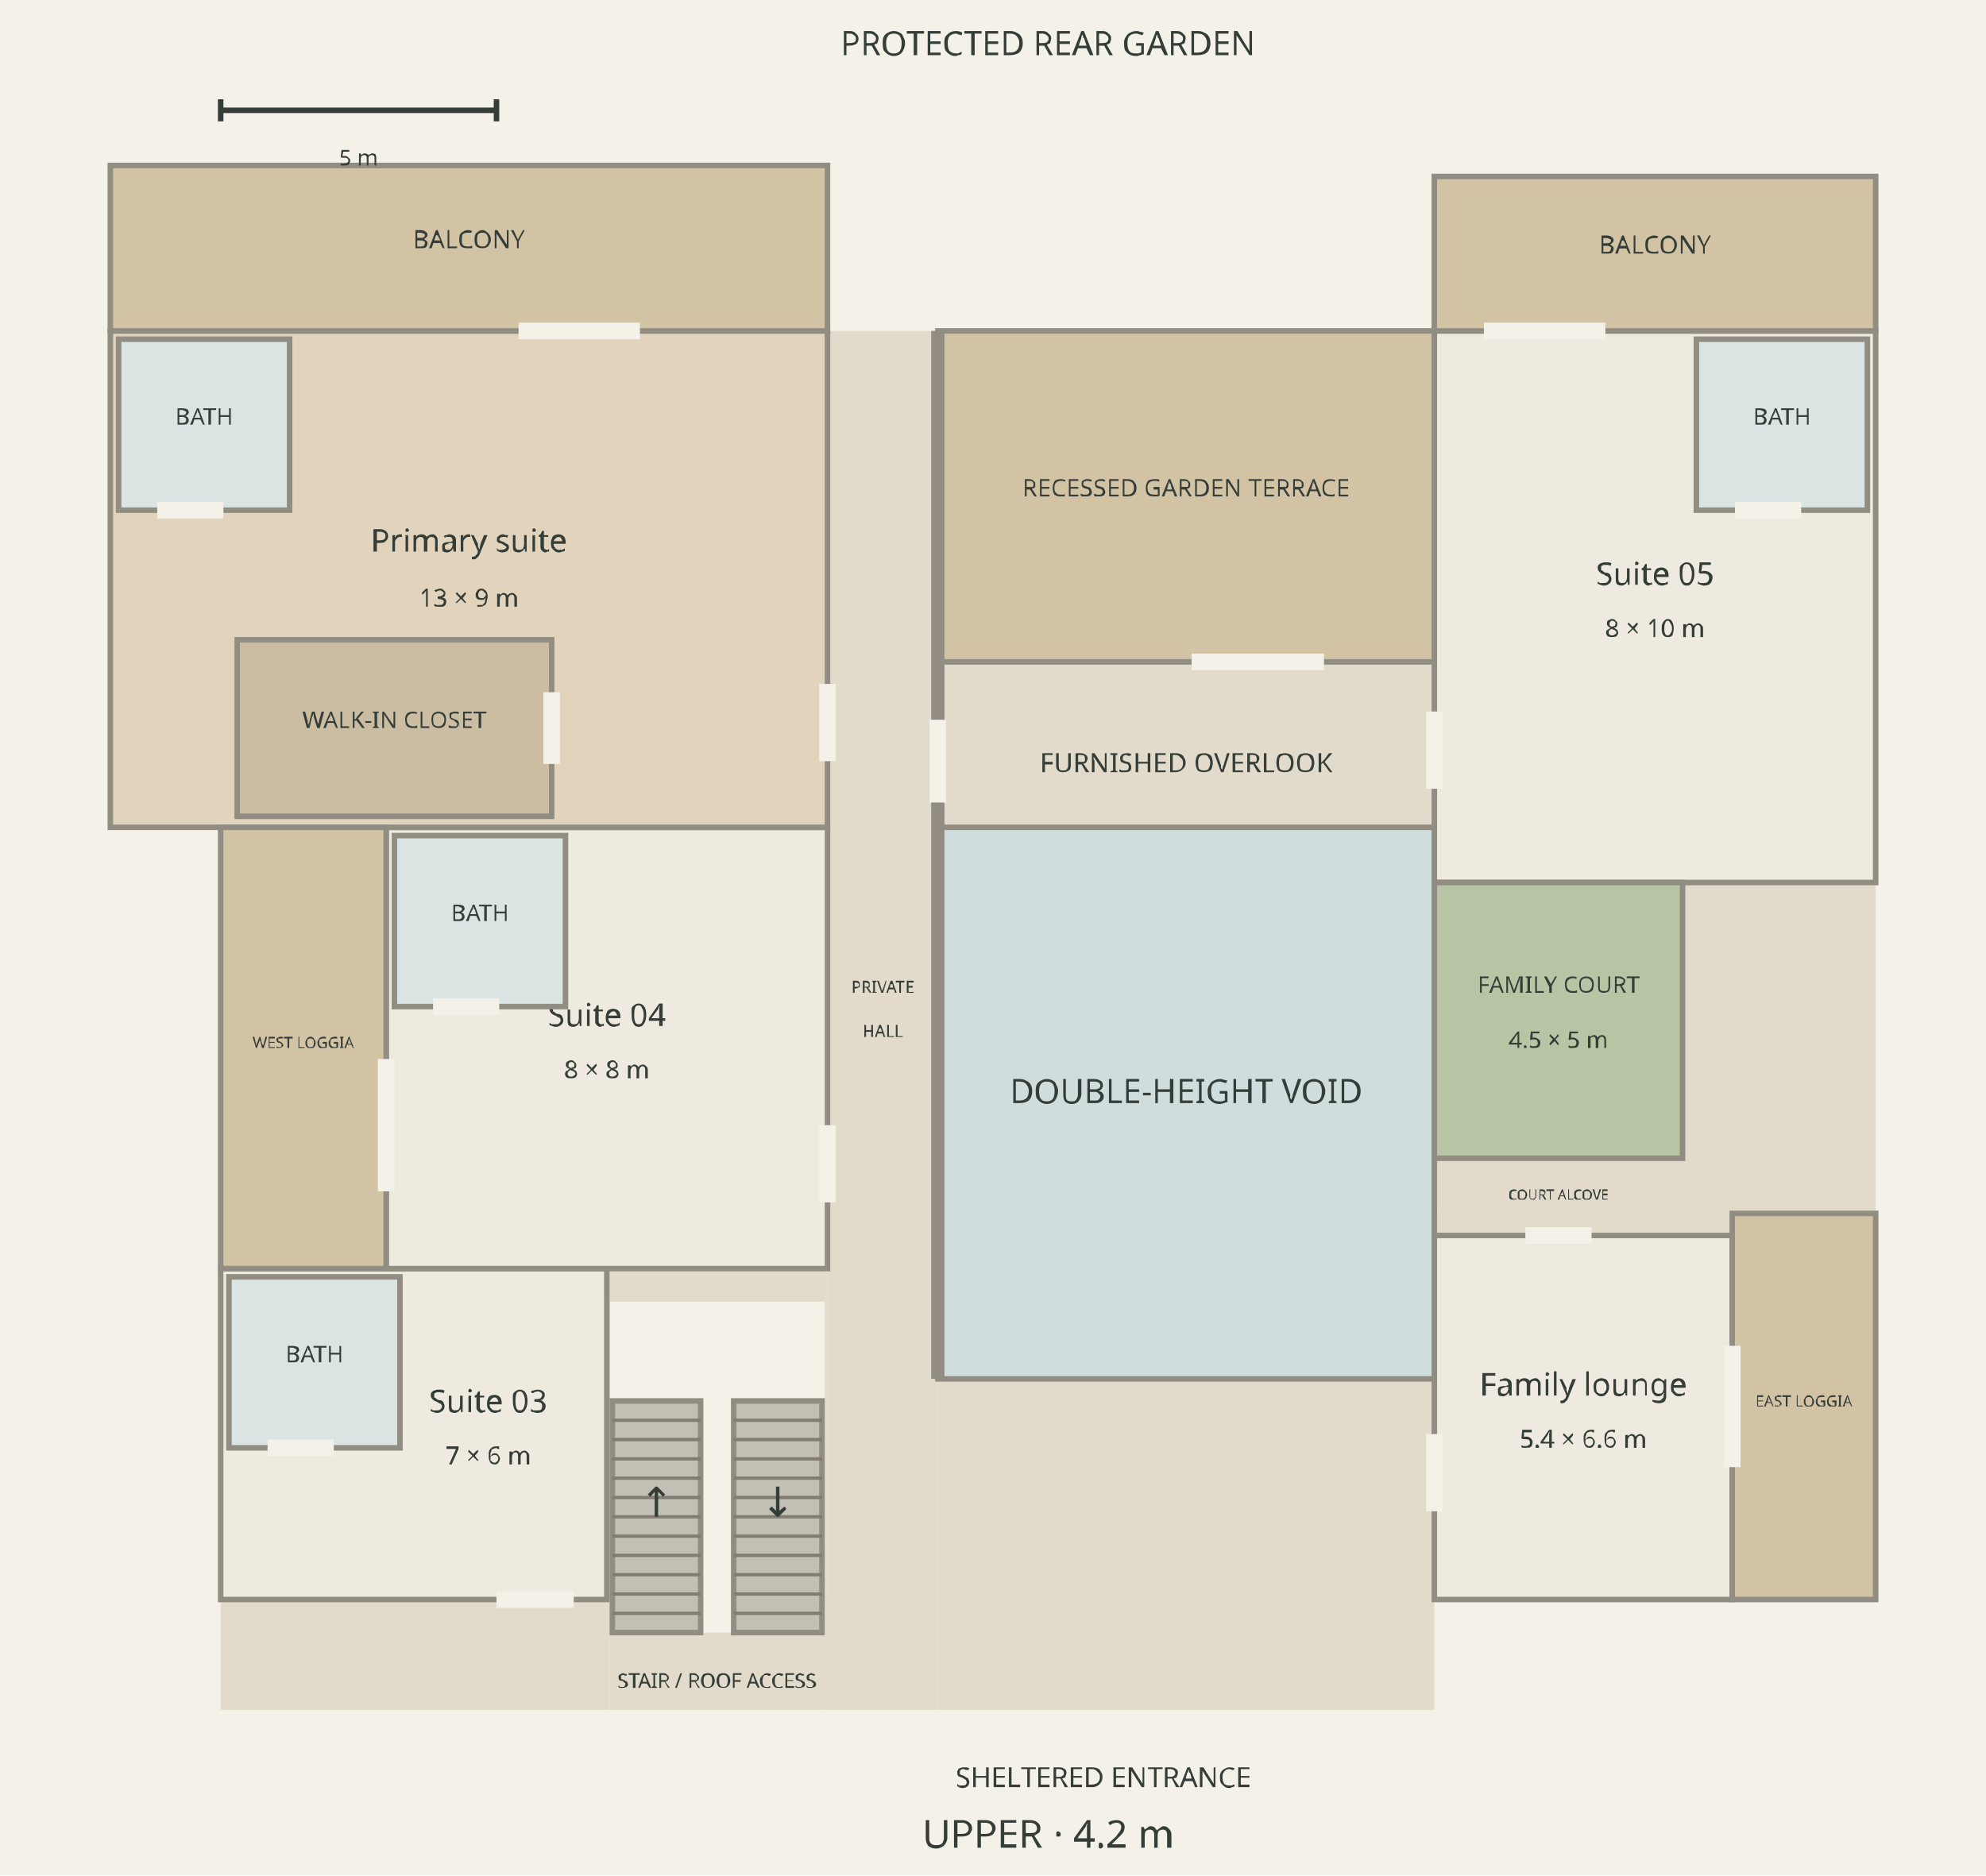
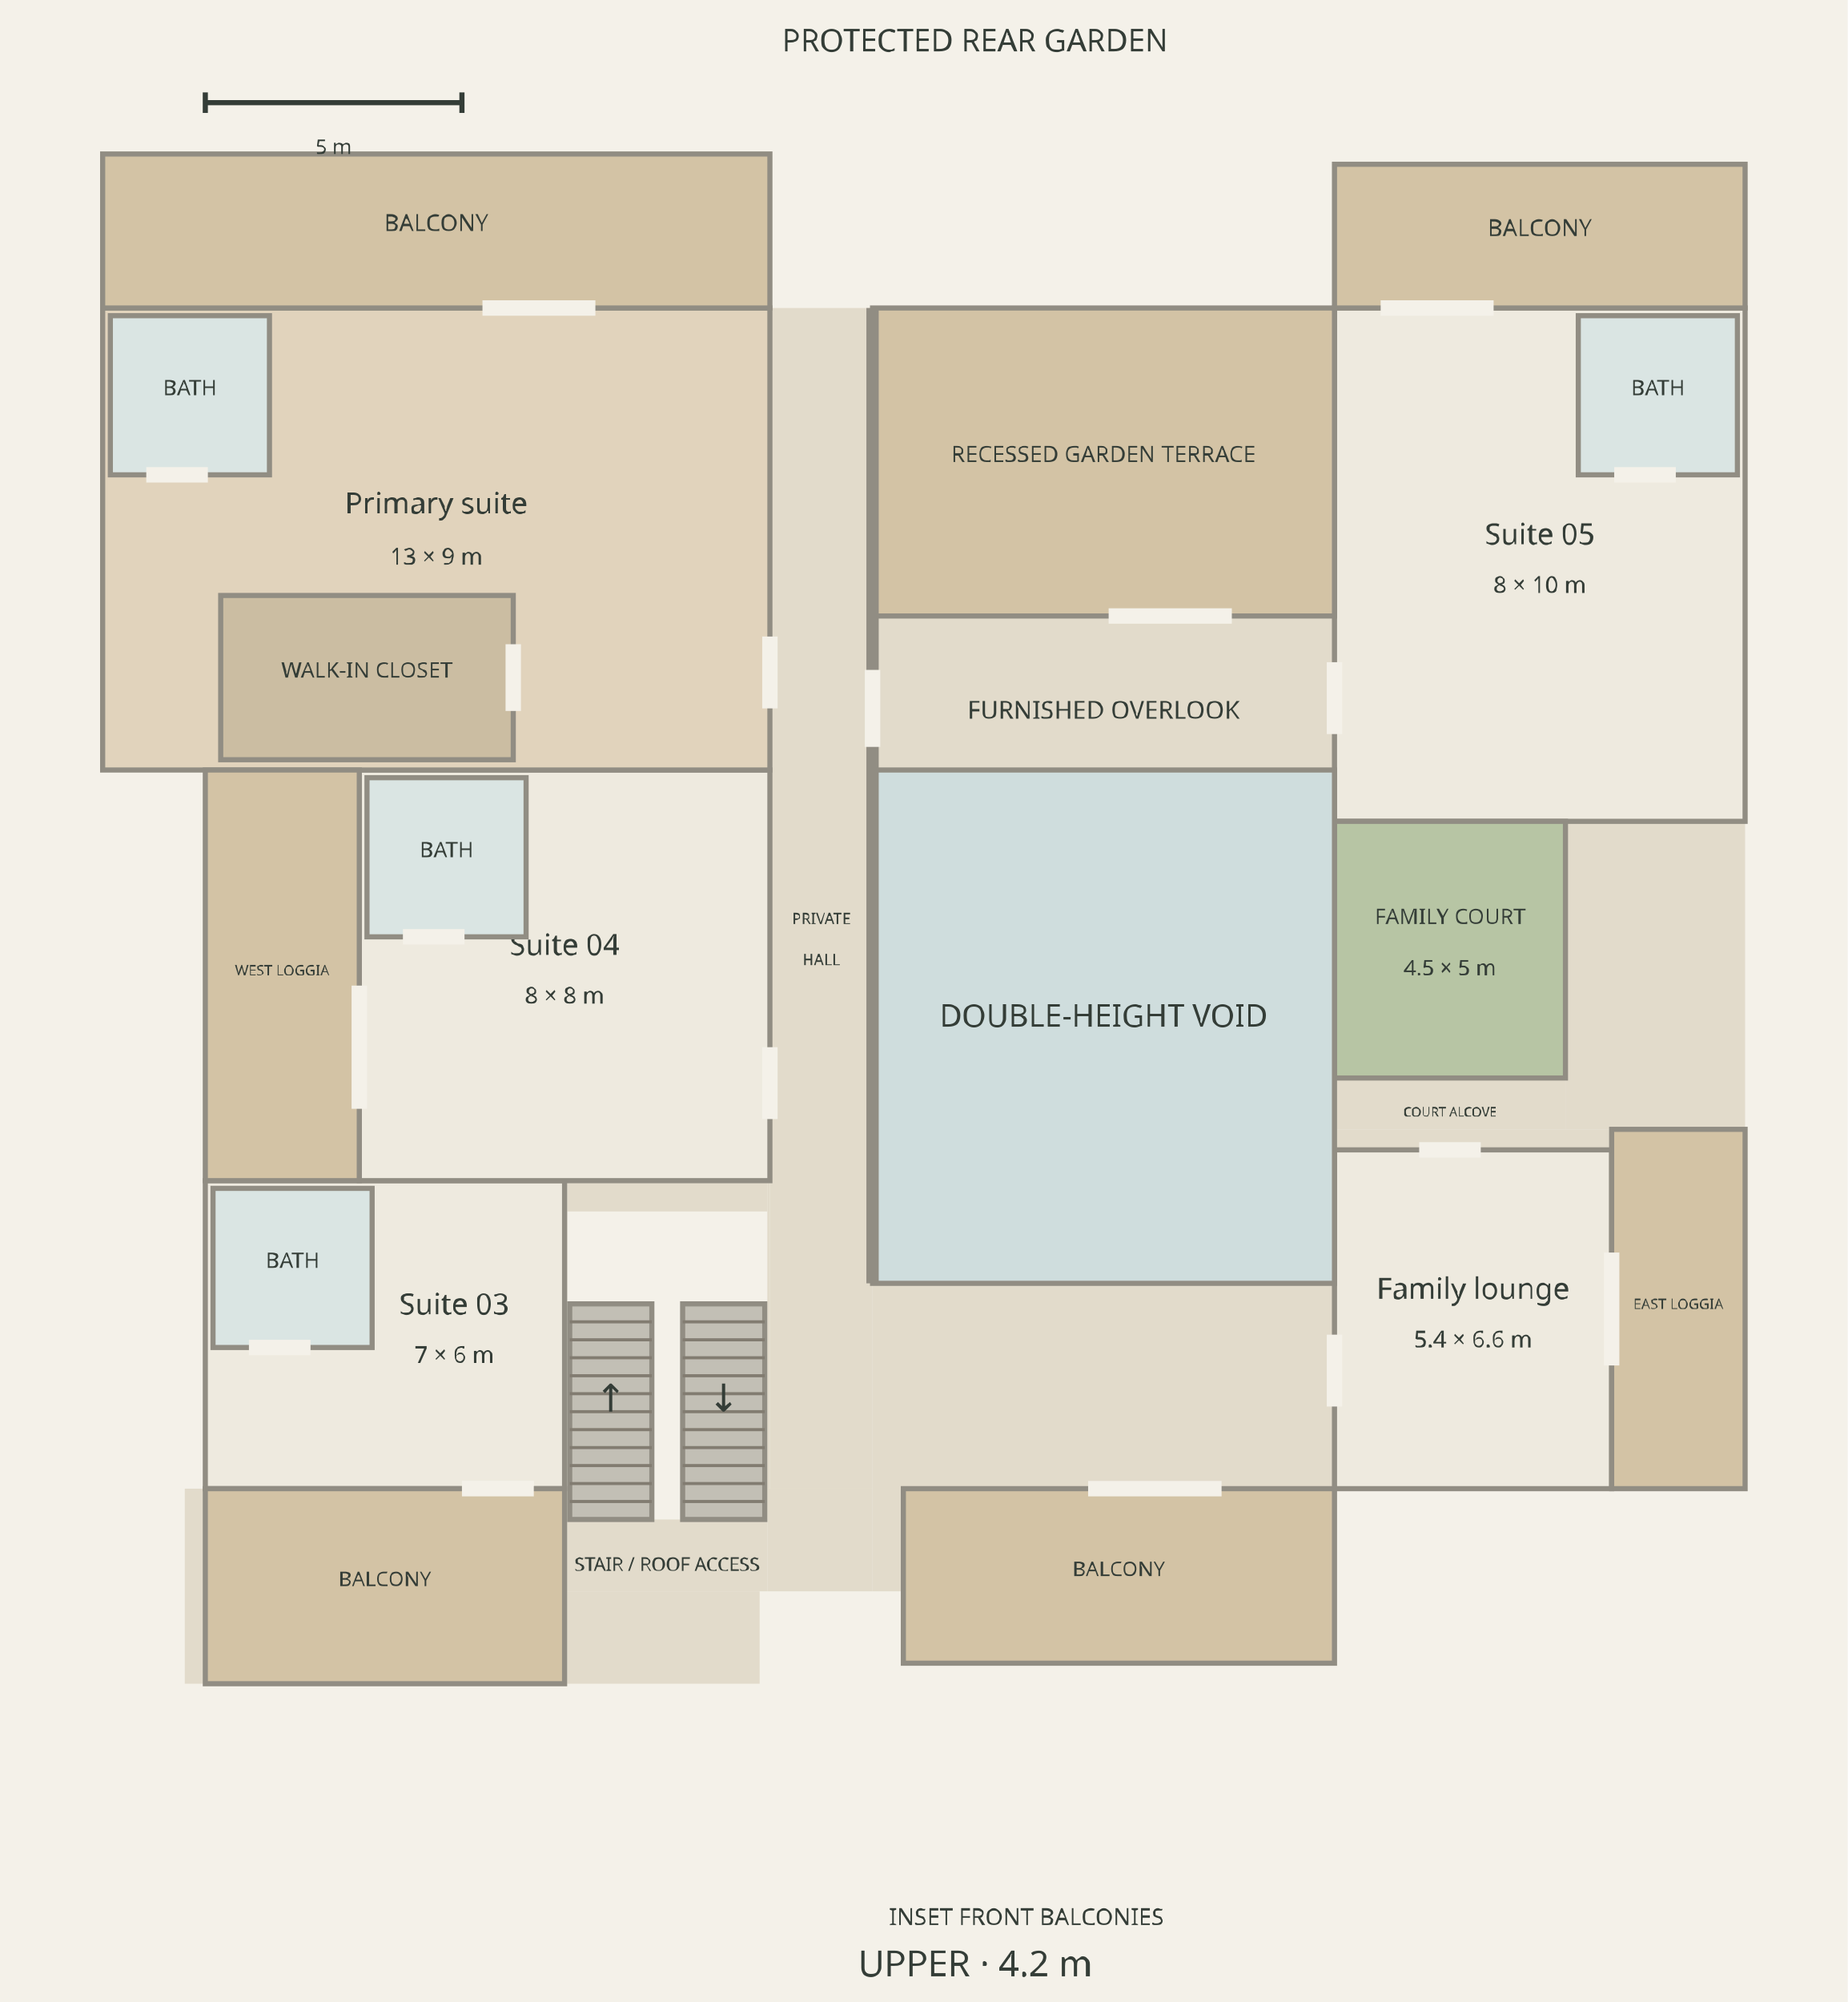
- <svg xmlns="http://www.w3.org/2000/svg" viewBox="-17 -26 36 34" role="img" aria-label="Upper floor plan; rear garden at top">
-   <rect x="-17" y="-26" width="36" height="34" fill="#f4f1e9" />
+ <svg xmlns="http://www.w3.org/2000/svg" viewBox="-17 -26 36 39" role="img" aria-label="Upper floor plan; rear garden at top">
+   <rect x="-17" y="-26" width="36" height="39" fill="#f4f1e9" />
  <rect x="-13" y="-3" width="7" height="6" fill="#e2dbcb" stroke="#e2dbcb" stroke-width="0" />
  <rect x="-13" y="-11" width="11" height="8" fill="#e2dbcb" stroke="#e2dbcb" stroke-width="0" />
  <rect x="-15" y="-20" width="13" height="9" fill="#e2dbcb" stroke="#e2dbcb" stroke-width="0" />
  <rect x="9" y="-4" width="8" height="7" fill="#e2dbcb" stroke="#e2dbcb" stroke-width="0" />
  <rect x="13.5" y="-10" width="3.5" height="6" fill="#e2dbcb" stroke="#e2dbcb" stroke-width="0" />
  <rect x="9" y="-20" width="8" height="10" fill="#e2dbcb" stroke="#e2dbcb" stroke-width="0" />
  <rect x="-13" y="3" width="7.05" height="2" fill="#e2dbcb" stroke="#e2dbcb" stroke-width="0" />
  <rect x="-2.05" y="3" width="2.05" height="2" fill="#e2dbcb" stroke="#e2dbcb" stroke-width="0" />
  <rect x="-5.95" y="3.6" width="3.9" height="1.4" fill="#e2dbcb" stroke="#e2dbcb" stroke-width="0" />
  <rect x="-2" y="-20" width="2" height="23" fill="#e2dbcb" stroke="#e2dbcb" stroke-width="0" />
  <rect x="-5.95" y="-3" width="3.9" height="0.6" fill="#e2dbcb" stroke="#e2dbcb" stroke-width="0" />
  <rect x="-2.05" y="-3" width="0.05" height="6" fill="#e2dbcb" stroke="#e2dbcb" stroke-width="0" />
  <rect x="-6" y="-3" width="0.05" height="6" fill="#e2dbcb" stroke="#e2dbcb" stroke-width="0" />
  <rect x="0" y="-1" width="9" height="6" fill="#e2dbcb" stroke="#e2dbcb" stroke-width="0" />
  <rect x="0" y="-20" width="9" height="9" fill="#e2dbcb" stroke="#e2dbcb" stroke-width="0" />
  <rect x="9" y="-5" width="4.5" height="1" fill="#e2dbcb" stroke="#e2dbcb" stroke-width="0" />
  <rect x="-15" y="-23" width="13" height="3" fill="#e2dbcb" stroke="#e2dbcb" stroke-width="0" />
  <rect x="9" y="-22.8" width="8" height="2.8" fill="#e2dbcb" stroke="#e2dbcb" stroke-width="0" />
+   <rect x="-13.4" y="3" width="0.4" height="3.8" fill="#e2dbcb" stroke="#e2dbcb" stroke-width="0" />
+   <rect x="-5.95" y="5" width="3.75" height="1.8" fill="#e2dbcb" stroke="#e2dbcb" stroke-width="0" />
+   <rect x="-13" y="5" width="7.05" height="1.8" fill="#e2dbcb" stroke="#e2dbcb" stroke-width="0" />
+   <rect x="0.6" y="5" width="8.4" height="1.4" fill="#e2dbcb" stroke="#e2dbcb" stroke-width="0" />
  <rect x="-13" y="-3" width="7" height="6" fill="#eeeadf" stroke="#918d83" stroke-width="0.1" />
  <text x="-8.15" y="-0.4" text-anchor="middle" font-family="system-ui,sans-serif" font-size="0.57" fill="#343d37">Suite 03</text>
  <text x="-8.15" y="0.55" text-anchor="middle" font-family="system-ui,sans-serif" font-size="0.45" fill="#343d37">7 × 6 m</text>
  <rect x="-12.85" y="-2.85" width="3.1" height="3.1" fill="#dae5e3" stroke="#918d83" stroke-width="0.1" />
  <text x="-11.3" y="-1.3" text-anchor="middle" font-family="system-ui,sans-serif" font-size="0.42" fill="#343d37">BATH</text>
  <path d="M -12.15 0.25 h 1.2" stroke="#f4f1e9" stroke-width=".3" />
  <path d="M -8 3 h 1.4" stroke="#f4f1e9" stroke-width=".3" />
  <rect x="-10" y="-11" width="8" height="8" fill="#eeeadf" stroke="#918d83" stroke-width="0.1" />
  <text x="-6" y="-7.4" text-anchor="middle" font-family="system-ui,sans-serif" font-size="0.57" fill="#343d37">Suite 04</text>
  <text x="-6" y="-6.45" text-anchor="middle" font-family="system-ui,sans-serif" font-size="0.45" fill="#343d37">8 × 8 m</text>
  <rect x="-9.85" y="-10.85" width="3.1" height="3.1" fill="#dae5e3" stroke="#918d83" stroke-width="0.1" />
  <text x="-8.3" y="-9.3" text-anchor="middle" font-family="system-ui,sans-serif" font-size="0.42" fill="#343d37">BATH</text>
  <path d="M -9.15 -7.75 h 1.2" stroke="#f4f1e9" stroke-width=".3" />
  <path d="M -2 -4.2 v -1.4" stroke="#f4f1e9" stroke-width=".3" />
  <rect x="-15" y="-20" width="13" height="9" fill="#e1d3bc" stroke="#918d83" stroke-width="0.1" />
  <text x="-8.5" y="-16" text-anchor="middle" font-family="system-ui,sans-serif" font-size="0.57" fill="#343d37">Primary suite</text>
  <text x="-8.5" y="-15" text-anchor="middle" font-family="system-ui,sans-serif" font-size="0.45" fill="#343d37">13 × 9 m</text>
  <rect x="-14.85" y="-19.85" width="3.1" height="3.1" fill="#dae5e3" stroke="#918d83" stroke-width="0.1" />
  <text x="-13.3" y="-18.3" text-anchor="middle" font-family="system-ui,sans-serif" font-size="0.42" fill="#343d37">BATH</text>
  <path d="M -14.15 -16.75 h 1.2" stroke="#f4f1e9" stroke-width=".3" />
  <path d="M -2 -12.2 v -1.4" stroke="#f4f1e9" stroke-width=".3" />
  <rect x="9" y="-20" width="8" height="10" fill="#eeeadf" stroke="#918d83" stroke-width="0.1" />
  <text x="13" y="-15.4" text-anchor="middle" font-family="system-ui,sans-serif" font-size="0.57" fill="#343d37">Suite 05</text>
  <text x="13" y="-14.45" text-anchor="middle" font-family="system-ui,sans-serif" font-size="0.45" fill="#343d37">8 × 10 m</text>
  <rect x="13.75" y="-19.85" width="3.1" height="3.1" fill="#dae5e3" stroke="#918d83" stroke-width="0.1" />
  <text x="15.3" y="-18.3" text-anchor="middle" font-family="system-ui,sans-serif" font-size="0.42" fill="#343d37">BATH</text>
  <path d="M 14.45 -16.75 h 1.2" stroke="#f4f1e9" stroke-width=".3" />
  <path d="M 9 -11.7 v -1.4" stroke="#f4f1e9" stroke-width=".3" />
  <rect x="9" y="-3.6" width="5.4" height="6.6" fill="#eeeadf" stroke="#918d83" stroke-width="0.1" />
  <text x="11.7" y="-0.7" text-anchor="middle" font-family="system-ui,sans-serif" font-size="0.57" fill="#343d37">Family lounge</text>
  <text x="11.7" y="0.25" text-anchor="middle" font-family="system-ui,sans-serif" font-size="0.45" fill="#343d37">5.4 × 6.6 m</text>
  <path d="M 9 1.4 v -1.4" stroke="#f4f1e9" stroke-width=".3" />
  <path d="M 10.65 -3.6 h 1.2" stroke="#f4f1e9" stroke-width=".3" />
  <rect x="9" y="-10" width="4.5" height="5" fill="#b7c5a4" stroke="#918d83" stroke-width="0.1" />
  <text x="11.25" y="-8" text-anchor="middle" font-family="system-ui,sans-serif" font-size="0.42" fill="#343d37">FAMILY COURT</text>
  <text x="11.25" y="-7" text-anchor="middle" font-family="system-ui,sans-serif" font-size="0.42" fill="#343d37">4.5 × 5 m</text>
  <rect x="-13" y="-11" width="3" height="8" fill="#d3c3a5" stroke="#918d83" stroke-width="0.1" />
  <text x="-11.5" y="-7" text-anchor="middle" font-family="system-ui,sans-serif" font-size="0.28" fill="#343d37">WEST LOGGIA</text>
  <rect x="14.4" y="-4" width="2.6" height="7" fill="#d3c3a5" stroke="#918d83" stroke-width="0.1" />
  <text x="15.7" y="-0.5" text-anchor="middle" font-family="system-ui,sans-serif" font-size="0.28" fill="#343d37">EAST LOGGIA</text>
  <path d="M -10 -4.4 v -2.4" stroke="#f4f1e9" stroke-width=".3" />
  <path d="M 14.4 0.6 v -2.2" stroke="#f4f1e9" stroke-width=".3" />
  <rect x="0" y="-11" width="9" height="10" fill="#cfdddd" stroke="#918d83" stroke-width="0.1" />
  <text x="4.5" y="-6" text-anchor="middle" font-family="system-ui,sans-serif" font-size="0.6" fill="#343d37">DOUBLE-HEIGHT VOID</text>
  <text x="4.5" y="-12" text-anchor="middle" font-family="system-ui,sans-serif" font-size="0.48" fill="#343d37">FURNISHED OVERLOOK</text>
  <rect x="-12.7" y="-14.4" width="5.7" height="3.2" fill="#cbbda2" stroke="#918d83" stroke-width="0.1" />
  <text x="-9.85" y="-12.8" text-anchor="middle" font-family="system-ui,sans-serif" font-size="0.42" fill="#343d37">WALK-IN CLOSET</text>
  <rect x="0" y="-20" width="9" height="6" fill="#d3c3a5" stroke="#918d83" stroke-width="0.1" />
  <text x="4.5" y="-17" text-anchor="middle" font-family="system-ui,sans-serif" font-size="0.44" fill="#343d37">RECESSED GARDEN TERRACE</text>
  <rect x="-15" y="-23" width="13" height="3" fill="#d3c3a5" stroke="#918d83" stroke-width="0.1" />
  <text x="-8.5" y="-21.5" text-anchor="middle" font-family="system-ui,sans-serif" font-size="0.45" fill="#343d37">BALCONY</text>
  <rect x="9" y="-22.8" width="8" height="2.8" fill="#d3c3a5" stroke="#918d83" stroke-width="0.1" />
  <text x="13" y="-21.4" text-anchor="middle" font-family="system-ui,sans-serif" font-size="0.45" fill="#343d37">BALCONY</text>
  <rect x="-0.12" y="-20" width="0.24" height="19" fill="#918d83" stroke="#918d83" stroke-width="0" />
  <path d="M 0 -11.45 v -1.5" stroke="#f4f1e9" stroke-width=".3" />
  <path d="M -7 -12.15 v -1.3" stroke="#f4f1e9" stroke-width=".3" />
  <path d="M 4.6 -14 h 2.4" stroke="#f4f1e9" stroke-width=".3" />
  <text x="11.25" y="-4.25" text-anchor="middle" font-family="system-ui,sans-serif" font-size="0.25" fill="#343d37">COURT ALCOVE</text>
  <path d="M -7.6 -20 h 2.2" stroke="#f4f1e9" stroke-width=".3" />
  <path d="M 9.9 -20 h 2.2" stroke="#f4f1e9" stroke-width=".3" />
+   <rect x="0.6" y="3" width="8.4" height="3.4" fill="#d3c3a5" stroke="#918d83" stroke-width="0.1" />
+   <text x="4.8" y="4.7" text-anchor="middle" font-family="system-ui,sans-serif" font-size="0.4" fill="#343d37">BALCONY</text>
+   <rect x="-13" y="3" width="7" height="3.8" fill="#d3c3a5" stroke="#918d83" stroke-width="0.1" />
+   <text x="-9.5" y="4.9" text-anchor="middle" font-family="system-ui,sans-serif" font-size="0.4" fill="#343d37">BALCONY</text>
+   <path d="M 4.2 3 h 2.6" stroke="#f4f1e9" stroke-width=".3" />
+   <path d="M -8 3 h 1.4" stroke="#f4f1e9" stroke-width=".3" />
  <rect x="-5.9" y="-0.6" width="1.6" height="4.2" fill="#c2bfb5" stroke="#918d83" stroke-width="0.1" />
  <path d="M -5.9 3.25 h 1.6" stroke="#827c71" stroke-width=".06" />
  <path d="M -5.9 2.9 h 1.6" stroke="#827c71" stroke-width=".06" />
  <path d="M -5.9 2.55 h 1.6" stroke="#827c71" stroke-width=".06" />
  <path d="M -5.9 2.2 h 1.6" stroke="#827c71" stroke-width=".06" />
  <path d="M -5.9 1.85 h 1.6" stroke="#827c71" stroke-width=".06" />
  <path d="M -5.9 1.5 h 1.6" stroke="#827c71" stroke-width=".06" />
  <path d="M -5.9 1.15 h 1.6" stroke="#827c71" stroke-width=".06" />
  <path d="M -5.9 0.8 h 1.6" stroke="#827c71" stroke-width=".06" />
  <path d="M -5.9 0.45 h 1.6" stroke="#827c71" stroke-width=".06" />
  <path d="M -5.9 0.1 h 1.6" stroke="#827c71" stroke-width=".06" />
  <path d="M -5.9 -0.25 h 1.6" stroke="#827c71" stroke-width=".06" />
  <text x="-5.1" y="1.5" text-anchor="middle" font-family="system-ui,sans-serif" font-size="0.75" fill="#343d37">↑</text>
  <rect x="-3.7" y="-0.6" width="1.6" height="4.2" fill="#c2bfb5" stroke="#918d83" stroke-width="0.1" />
  <path d="M -3.7 3.25 h 1.6" stroke="#827c71" stroke-width=".06" />
  <path d="M -3.7 2.9 h 1.6" stroke="#827c71" stroke-width=".06" />
  <path d="M -3.7 2.55 h 1.6" stroke="#827c71" stroke-width=".06" />
  <path d="M -3.7 2.2 h 1.6" stroke="#827c71" stroke-width=".06" />
  <path d="M -3.7 1.85 h 1.6" stroke="#827c71" stroke-width=".06" />
  <path d="M -3.7 1.5 h 1.6" stroke="#827c71" stroke-width=".06" />
  <path d="M -3.7 1.15 h 1.6" stroke="#827c71" stroke-width=".06" />
  <path d="M -3.7 0.8 h 1.6" stroke="#827c71" stroke-width=".06" />
  <path d="M -3.7 0.45 h 1.6" stroke="#827c71" stroke-width=".06" />
  <path d="M -3.7 0.1 h 1.6" stroke="#827c71" stroke-width=".06" />
  <path d="M -3.7 -0.25 h 1.6" stroke="#827c71" stroke-width=".06" />
  <text x="-2.9" y="1.5" text-anchor="middle" font-family="system-ui,sans-serif" font-size="0.75" fill="#343d37">↓</text>
  <text x="-4" y="4.6" text-anchor="middle" font-family="system-ui,sans-serif" font-size="0.36" fill="#343d37">STAIR / ROOF ACCESS</text>
  <text x="-1" y="-8" text-anchor="middle" font-family="system-ui,sans-serif" font-size="0.3" fill="#343d37">PRIVATE</text>
  <text x="-1" y="-7.2" text-anchor="middle" font-family="system-ui,sans-serif" font-size="0.3" fill="#343d37">HALL</text>
  <text x="2" y="-25" text-anchor="middle" font-family="system-ui,sans-serif" font-size="0.6" fill="#343d37">PROTECTED REAR GARDEN</text>
-   <text x="3" y="6.4" text-anchor="middle" font-family="system-ui,sans-serif" font-size="0.5" fill="#343d37">SHELTERED ENTRANCE</text>
-   <text x="2" y="7.5" text-anchor="middle" font-family="system-ui,sans-serif" font-size="0.7" fill="#343d37">UPPER · 4.2 m</text>
+   <text x="3" y="11.5" text-anchor="middle" font-family="system-ui,sans-serif" font-size="0.45" fill="#343d37">INSET FRONT BALCONIES</text>
+   <text x="2" y="12.5" text-anchor="middle" font-family="system-ui,sans-serif" font-size="0.7" fill="#343d37">UPPER · 4.2 m</text>
  <path d="M -13 -24 h 5 m -5 -.2 v .4 m 5 -.4 v .4" stroke="#343d37" stroke-width=".1" />
  <text x="-10.5" y="-23" text-anchor="middle" font-family="system-ui,sans-serif" font-size="0.4" fill="#343d37">5 m</text>
</svg>
